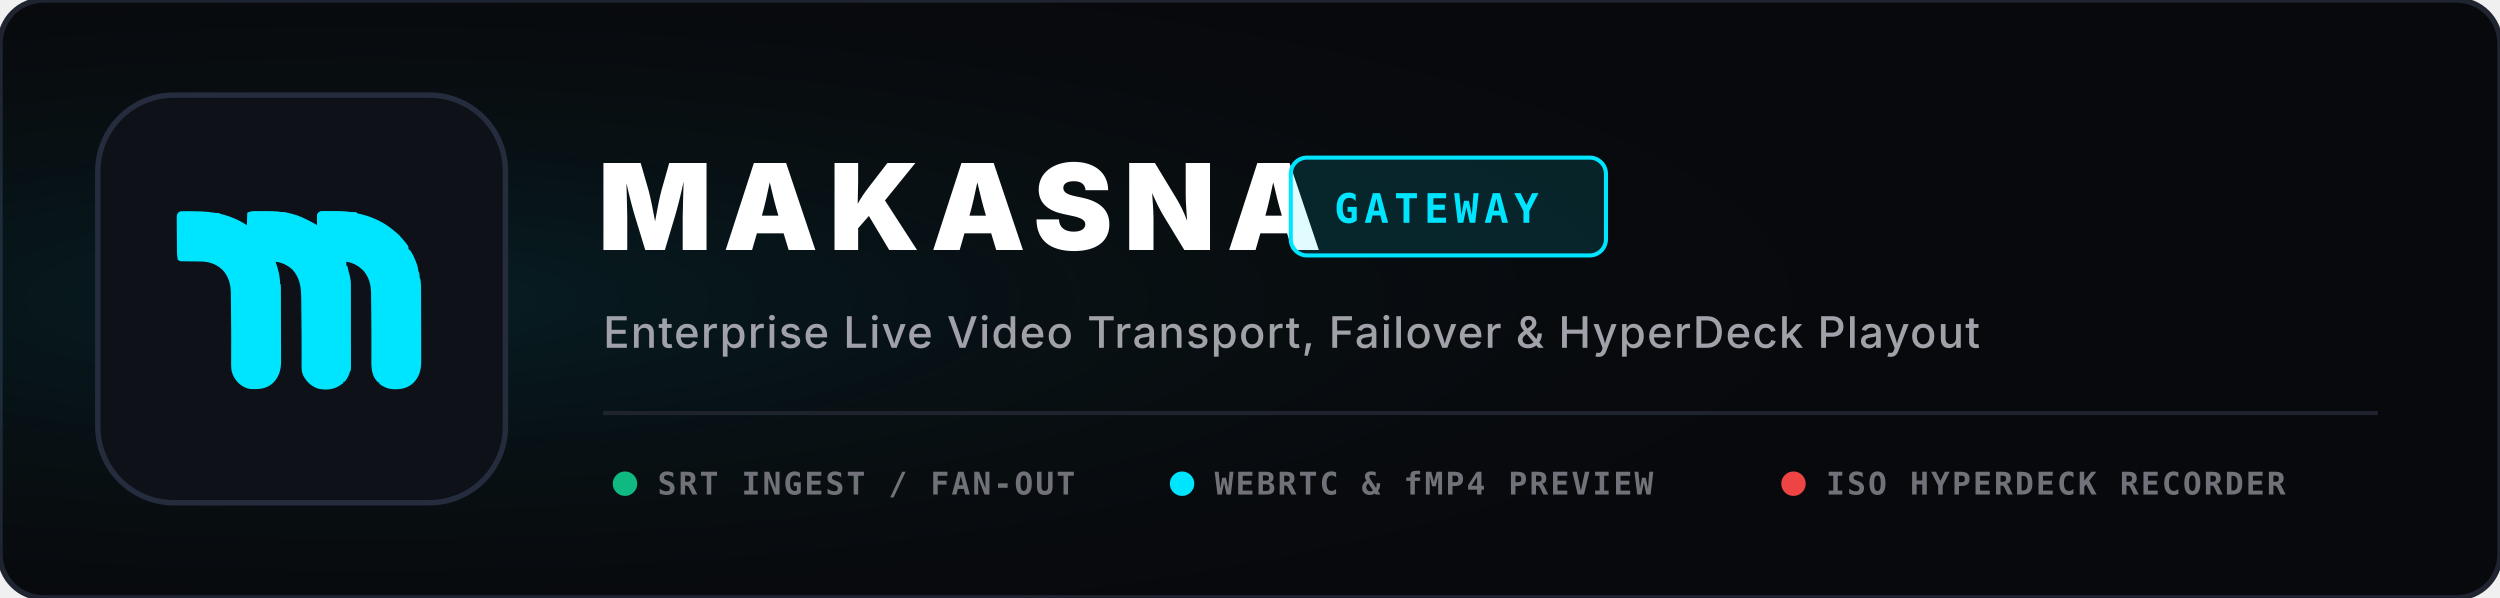
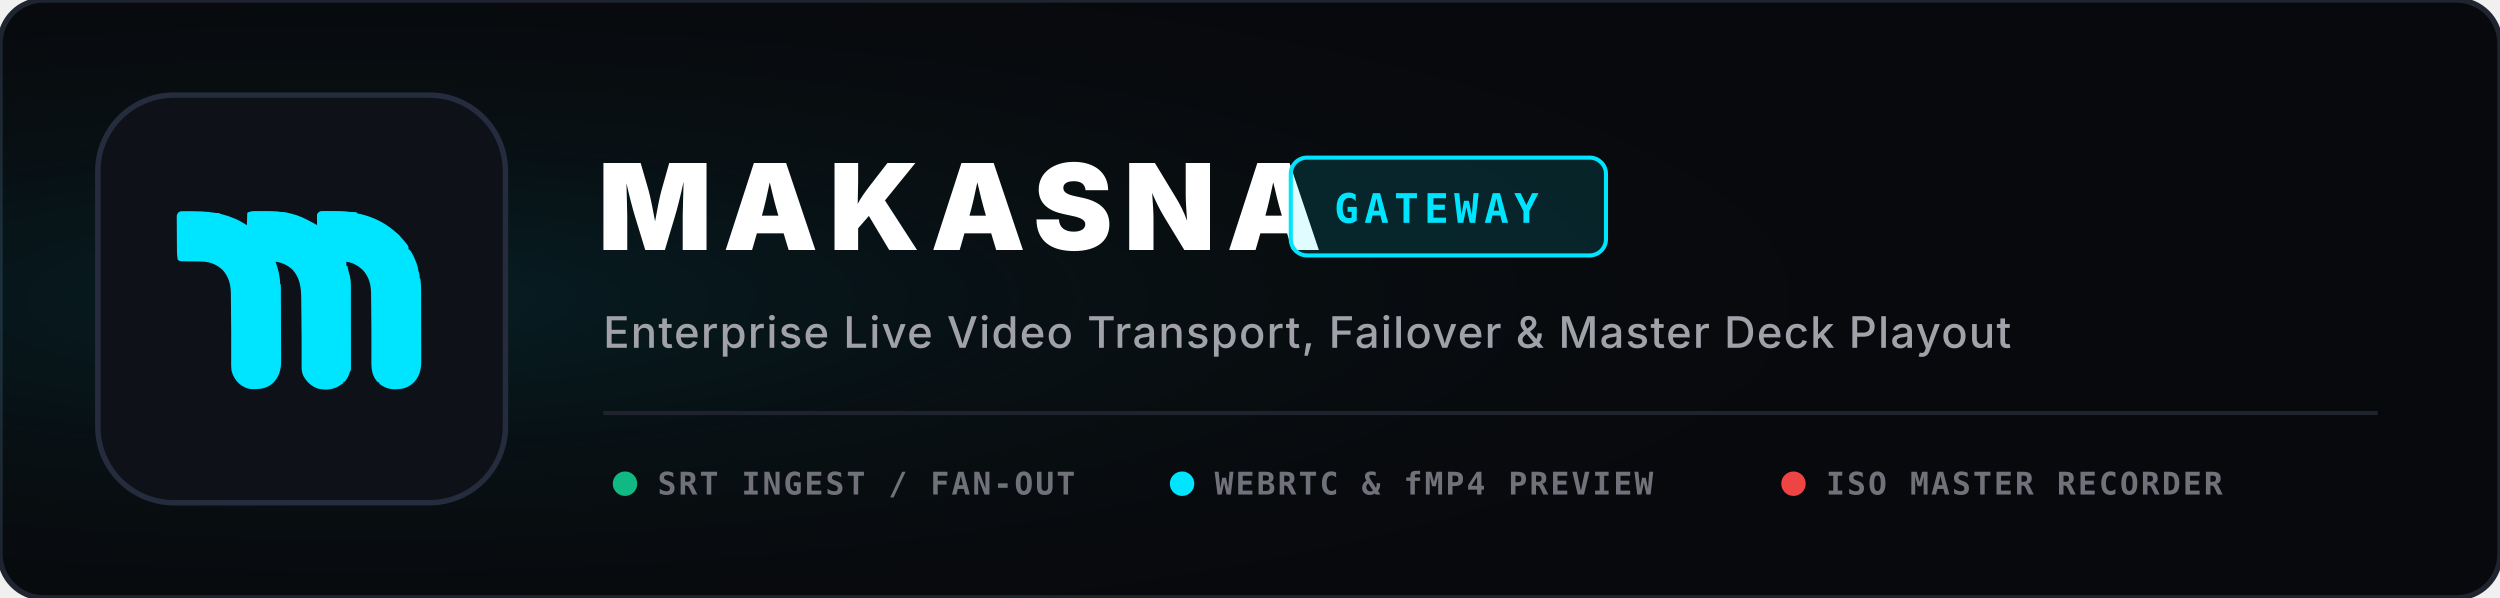
<svg xmlns="http://www.w3.org/2000/svg" viewBox="0 0 920 220" width="920" height="220">
  <rect width="920" height="220" rx="16" fill="#08090C" stroke="#1F2430" stroke-width="2" />
  <radialGradient id="bgGlow" cx="15%" cy="50%" r="65%">
    <stop offset="0%" stop-color="#00E5FF" stop-opacity="0.10" />
    <stop offset="100%" stop-color="#08090C" stop-opacity="0" />
  </radialGradient>
  <rect width="920" height="220" rx="16" fill="url(#bgGlow)" />
  <rect x="36" y="35" width="150" height="150" rx="28" fill="#0E1118" stroke="#252C3D" stroke-width="2" />
  <g transform="translate(51, 50) scale(0.24)" fill="#00E5FF">
    <path d="M0 0 C1.16 -0.01 1.16 -0.01 2.34 -0.03 C3.59 -0.01 3.59 -0.01 4.86 0.01 C5.73 0 6.6 -0 7.5 -0 C10.32 -0 13.14 0.03 15.96 0.06 C16.92 0.07 17.87 0.08 18.86 0.09 C48.37 0.32 74.08 4.87 99.02 21.5 C99.35 15.23 99.68 8.96 100.02 2.5 C104.47 0.28 107.82 0.2 112.64 0.2 C113.49 0.2 114.34 0.19 115.21 0.18 C117.96 0.17 120.71 0.18 123.46 0.19 C124.39 0.19 125.33 0.19 126.29 0.19 C139.69 0.24 152.92 0.39 166.02 3.5 C166.73 3.67 167.43 3.83 168.15 4.01 C178.81 6.67 188.39 11.29 198.02 16.5 C199.01 17.04 200.01 17.57 201.03 18.13 C203.04 19.23 205.03 20.36 207.02 21.5 C206.98 20.32 206.93 19.14 206.88 17.92 C206.85 16.37 206.81 14.81 206.77 13.25 C206.74 12.47 206.71 11.7 206.67 10.9 C206.66 10.14 206.65 9.39 206.63 8.61 C206.61 7.92 206.59 7.23 206.57 6.52 C207.28 3.38 208.39 2.35 211.02 0.5 C213.97 -0.08 216.87 -0.03 219.86 0.01 C220.73 0 221.6 -0 222.5 -0 C225.32 -0 228.14 0.03 230.96 0.06 C231.92 0.07 232.87 0.08 233.86 0.09 C272.85 0.39 306.13 10.17 334.02 38.5 C347.02 53.12 347.02 53.12 347.02 58.5 C347.68 58.83 348.34 59.16 349.02 59.5 C352.45 64.14 354.9 69.16 357.02 74.5 C357.54 75.7 357.54 75.7 358.06 76.92 C360.13 81.84 361.41 86.16 362.02 91.5 C362.37 92.53 362.72 93.56 363.09 94.63 C364.01 97.46 364.11 99.55 364.02 102.5 C364.35 102.83 364.68 103.16 365.02 103.5 C366.27 110.93 366.18 118.51 366.18 126.01 C366.19 127.22 366.19 128.44 366.2 129.68 C366.21 132.98 366.22 136.27 366.22 139.56 C366.23 141.63 366.23 143.69 366.24 145.76 C366.25 152.24 366.26 158.72 366.26 165.2 C366.27 172.65 366.28 180.09 366.31 187.53 C366.34 193.32 366.35 199.1 366.35 204.88 C366.35 208.32 366.35 211.76 366.37 215.2 C366.39 219.05 366.39 222.89 366.38 226.73 C366.39 227.85 366.4 228.97 366.41 230.12 C366.34 242.68 363.86 253.08 355.24 262.44 C346.31 270.95 337.36 273.19 325.31 273.03 C318.93 272.78 313.58 271.82 308.02 268.5 C307.39 268.14 306.76 267.78 306.1 267.42 C304.4 266.38 304.4 266.38 302.02 264.5 C302.02 263.84 302.02 263.18 302.02 262.5 C301.36 262.5 300.7 262.5 300.02 262.5 C291.17 253.23 289.85 242.65 289.96 230.35 C289.97 228.22 289.98 226.09 289.99 223.97 C289.99 222.84 290 221.7 290.01 220.54 C290.12 197.83 290.02 175.13 289.76 152.43 C289.73 149.32 289.7 146.22 289.68 143.11 C289.65 139.42 289.61 135.73 289.56 132.03 C289.54 130.03 289.53 128.02 289.52 126.02 C289.29 112.18 286.17 99.82 276.25 89.66 C268.86 82.98 261.02 78.55 251.02 77.5 C251.21 78.12 251.39 78.74 251.59 79.38 C252.02 81.5 252.02 81.5 251.02 83.5 C251.68 83.5 252.34 83.5 253.02 83.5 C253.68 86.31 254.32 89.13 254.96 91.94 C255.14 92.72 255.33 93.51 255.51 94.31 C255.69 95.1 255.87 95.88 256.05 96.69 C256.29 97.75 256.29 97.75 256.54 98.83 C258.03 107.07 258.18 115.2 258.2 123.56 C258.21 124.84 258.21 126.12 258.22 127.44 C258.24 131.66 258.25 135.87 258.26 140.09 C258.27 141.55 258.27 143.01 258.27 144.47 C258.29 151.33 258.31 158.18 258.32 165.04 C258.33 172.93 258.35 180.81 258.39 188.7 C258.42 194.81 258.44 200.93 258.44 207.05 C258.44 210.7 258.45 214.34 258.48 217.98 C258.5 222.05 258.5 226.12 258.49 230.19 C258.51 231.97 258.51 231.97 258.53 233.79 C258.47 244.4 255.93 253.33 249.02 261.5 C248.36 261.5 247.7 261.5 247.02 261.5 C247.02 262.16 247.02 262.82 247.02 263.5 C244.79 265.16 244.79 265.16 241.84 267 C240.87 267.61 239.91 268.22 238.92 268.85 C229.84 274.04 217.95 274.47 207.81 271.95 C197.74 268.42 190.49 261.51 185.59 252.19 C183.23 247.14 182.9 242.61 182.96 237.08 C182.97 235.46 182.98 233.83 182.99 232.21 C182.99 231.33 183 230.44 183.01 229.53 C183.15 207.3 182.95 185.06 182.71 162.82 C182.67 159.2 182.63 155.58 182.6 151.96 C182.56 147.62 182.52 143.29 182.47 138.95 C182.45 137.34 182.43 135.72 182.42 134.11 C182.29 117.46 180.69 102.4 168.96 89.56 C161.78 82.97 152.73 78.49 143.02 77.5 C143.29 78.25 143.55 79 143.83 79.78 C147.4 90.11 150.02 100.51 150.02 111.5 C150.35 111.83 150.68 112.16 151.02 112.5 C151.13 114.13 151.16 115.76 151.17 117.39 C151.18 118.98 151.18 118.98 151.19 120.6 C151.2 121.78 151.2 122.95 151.2 124.16 C151.21 125.39 151.21 126.61 151.22 127.88 C151.24 131.97 151.25 136.05 151.26 140.14 C151.27 141.55 151.27 142.96 151.27 144.37 C151.29 151 151.31 157.63 151.32 164.26 C151.33 171.89 151.35 179.52 151.39 187.16 C151.42 193.07 151.44 198.97 151.44 204.88 C151.44 208.41 151.45 211.93 151.48 215.45 C151.51 219.4 151.5 223.35 151.49 227.29 C151.51 229.01 151.51 229.01 151.53 230.77 C151.45 243.41 148.33 254.13 139.36 263.18 C129.2 272.51 118.6 273.17 105.38 272.68 C100.69 272.32 96.99 270.95 93.02 268.5 C92.31 268.08 91.6 267.65 90.87 267.22 C82.96 261.92 77.5 253.19 75.45 243.93 C74.88 239.39 74.92 234.95 74.96 230.38 C74.97 228.26 74.98 226.14 74.99 224.02 C75 222.32 75 222.32 75.01 220.59 C75.12 197.71 75.02 174.83 74.76 151.95 C74.73 148.79 74.7 145.63 74.68 142.47 C74.65 138.71 74.61 134.95 74.56 131.19 C74.54 129.8 74.53 128.42 74.53 127.03 C74.45 112.93 71.54 100.94 61.92 90.14 C52.22 81.02 41.34 77.24 28.26 77.16 C27.34 77.14 26.43 77.13 25.48 77.11 C21.59 77.05 17.7 77.01 13.81 76.97 C10.96 76.94 8.11 76.89 5.26 76.85 C3.94 76.84 3.94 76.84 2.59 76.83 C1.77 76.82 0.95 76.8 0.11 76.79 C-0.61 76.78 -1.33 76.77 -2.07 76.77 C-3.98 76.5 -3.98 76.5 -6.98 74.5 C-8.34 66.89 -8.17 59.13 -8.21 51.42 C-8.22 50.76 -8.22 50.1 -8.23 49.42 C-8.25 45.94 -8.26 42.46 -8.27 38.98 C-8.28 35.39 -8.32 31.81 -8.36 28.22 C-8.38 25.45 -8.39 22.68 -8.39 19.91 C-8.4 17.95 -8.43 15.99 -8.46 14.02 C-8.45 12.24 -8.45 12.24 -8.45 10.41 C-8.45 9.36 -8.46 8.32 -8.46 7.24 C-7.61 2.47 -4.83 0 0 0 Z " transform="translate(66.97632,115.4983)" />
    <path d="M0 0 C0.89 0 1.78 0 2.7 0 C4.59 0.01 6.48 0.02 8.37 0.05 C11.21 0.09 14.05 0.09 16.9 0.09 C27.41 0.13 37.58 0.71 47.95 2.46 C47.95 3.12 47.95 3.78 47.95 4.46 C49.6 4.46 51.25 4.46 52.95 4.46 C52.95 4.79 52.95 5.12 52.95 5.46 C52.21 5.4 51.47 5.33 50.71 5.26 C39.01 4.32 27.31 4.13 15.57 3.9 C13.47 3.86 11.37 3.81 9.26 3.77 C4.16 3.66 -0.95 3.56 -6.05 3.46 C-5.72 4.12 -5.39 4.78 -5.05 5.46 C-4.97 7.27 -4.94 9.09 -4.95 10.91 C-4.96 11.98 -4.96 13.06 -4.96 14.17 C-4.97 15.3 -4.98 16.42 -4.99 17.59 C-4.99 18.72 -5 19.86 -5 21.03 C-5.01 23.84 -5.03 26.65 -5.05 29.46 C-9.13 27.9 -12.53 26.08 -16.05 23.46 C-16.05 22.8 -16.05 22.14 -16.05 21.46 C-15.06 21.46 -14.07 21.46 -13.05 21.46 C-13.1 20.28 -13.14 19.1 -13.19 17.88 C-13.23 16.33 -13.27 14.77 -13.3 13.21 C-13.33 12.43 -13.37 11.66 -13.4 10.86 C-13.42 9.72 -13.42 9.72 -13.44 8.57 C-13.46 7.88 -13.48 7.19 -13.5 6.48 C-11.91 -0.59 -5.91 -0.1 0 0 Z " transform="translate(287.0508,115.5391)" />
    <path d="M0 0 C0.87 -0 1.73 -0 2.63 -0.01 C4.46 -0.01 6.3 -0 8.14 0 C10.9 0.02 13.66 0.01 16.42 -0.01 C27.18 -0.02 37.57 0.61 48.2 2.27 C48.2 2.93 48.2 3.59 48.2 4.27 C30.38 3.94 12.56 3.61 -5.8 3.27 C-5.8 11.85 -5.8 20.43 -5.8 29.27 C-8.92 27.7 -11.9 26.2 -14.8 24.27 C-14.8 23.61 -14.8 22.95 -14.8 22.27 C-14.14 22.27 -13.48 22.27 -12.8 22.27 C-12.8 15.67 -12.8 9.07 -12.8 2.27 C-8.3 0.02 -4.89 -0.02 0 0 Z " transform="translate(179.7969,115.7344)" />
    <path d="M0 0 C5.12 7.69 4.28 17.77 4.24 26.66 C4.24 28.01 4.25 29.36 4.25 30.7 C4.25 34.33 4.25 37.95 4.24 41.58 C4.23 45.38 4.23 49.19 4.23 52.99 C4.23 59.37 4.22 65.74 4.21 72.12 C4.19 79.5 4.18 86.87 4.19 94.24 C4.19 102.1 4.18 109.97 4.17 117.83 C4.17 120.09 4.17 122.35 4.17 124.62 C4.17 128.17 4.16 131.72 4.15 135.27 C4.15 137.19 4.15 139.12 4.15 141.04 C4.14 142.19 4.14 143.33 4.13 144.51 C4.13 145.5 4.13 146.49 4.13 147.52 C4 150 4 150 3 153 C2.34 153 1.68 153 1 153 C0.5 153.99 0.5 153.99 0 155 C0.16 154.13 0.32 153.26 0.49 152.37 C0.97 149.23 1.13 146.32 1.13 143.16 C1.13 142.01 1.13 140.87 1.14 139.69 C1.13 138.45 1.13 137.21 1.13 135.93 C1.13 134.62 1.13 133.3 1.13 131.94 C1.14 128.33 1.14 124.73 1.13 121.12 C1.13 117.34 1.13 113.55 1.14 109.76 C1.14 103.4 1.14 97.04 1.13 90.67 C1.12 83.34 1.13 76.01 1.13 68.68 C1.14 62.37 1.14 56.06 1.13 49.74 C1.13 45.98 1.13 42.22 1.14 38.46 C1.14 34.91 1.14 31.37 1.13 27.82 C1.13 25.92 1.13 24.02 1.14 22.12 C1.12 14.7 0.74 7.39 0 0 Z " transform="translate(321,209)" />
    <path d="M0 0 C0 0.66 0 1.32 0 2 C1.65 2 3.3 2 5 2 C5 2.33 5 2.66 5 3 C3.89 2.9 3.89 2.9 2.76 2.8 C-8.94 1.86 -20.64 1.66 -32.38 1.44 C-34.48 1.39 -36.58 1.35 -38.69 1.31 C-43.79 1.2 -48.9 1.1 -54 1 C-54 0.67 -54 0.34 -54 0 C-47.43 -0.17 -40.87 -0.33 -34.3 -0.48 C-32.07 -0.54 -29.84 -0.59 -27.61 -0.65 C-24.39 -0.73 -21.18 -0.81 -17.96 -0.88 C-16.97 -0.91 -15.98 -0.93 -14.96 -0.96 C-9.83 -1.07 -5.05 -0.91 0 0 Z " transform="translate(335,118)" />
    <path d="M0 0 C2 2 2 2 2.23 4.43 C2.22 5.43 2.21 6.42 2.2 7.45 C2.19 8.52 2.18 9.6 2.18 10.71 C2.16 11.83 2.14 12.96 2.12 14.12 C2.12 15.26 2.11 16.4 2.1 17.57 C2.07 20.38 2.04 23.19 2 26 C1.01 25.67 0.02 25.34 -1 25 C-0.67 16.75 -0.34 8.5 0 0 Z " transform="translate(280,119)" />
    <path d="M0 0 C0.33 0 0.66 0 1 0 C1.93 3.93 2.13 7.59 2.12 11.62 C2.13 12.75 2.13 13.88 2.13 15.04 C2 18 2 18 1 21 C0.34 21 -0.32 21 -1 21 C-1.33 21.66 -1.66 22.32 -2 23 C-1.85 22.19 -1.69 21.39 -1.54 20.55 C-0.91 16.41 -0.65 12.31 -0.44 8.12 C-0.39 7.34 -0.35 6.56 -0.31 5.75 C-0.2 3.83 -0.1 1.92 0 0 Z " transform="translate(323,341)" />
    <path d="M0 0 C2.31 0.33 4.62 0.66 7 1 C7 1.66 7 2.32 7 3 C8.65 3 10.3 3 12 3 C12 3.33 12 3.66 12 4 C5.07 3.5 5.07 3.5 -2 3 C-1.34 2.67 -0.68 2.34 0 2 C0 1.34 0 0.68 0 0 Z " transform="translate(328,117)" />
    <path d="M0 0 C3.37 1.44 5.51 3.33 8 6 C7.67 6.66 7.34 7.32 7 8 C5.83 7.05 4.66 6.09 3.5 5.12 C2.85 4.59 2.2 4.06 1.53 3.51 C1.03 3.01 0.52 2.51 0 2 C0 1.34 0 0.68 0 0 Z " transform="translate(393,148)" />
    <path d="M0 0 C0 0.66 0 1.32 0 2 C-3.3 1.67 -6.6 1.34 -10 1 C-10 0.67 -10 0.34 -10 0 C-6.3 -0.95 -3.7 -0.95 0 0 Z " transform="translate(125,119)" />
  </g>
  <text x="220" y="92" font-family="'Inter', -apple-system, BlinkMacSystemFont, 'Segoe UI', Roboto, sans-serif" font-size="44" font-weight="900" fill="#FFFFFF" letter-spacing="4">MAKASNA</text>
  <rect x="475" y="58" width="116" height="36" rx="6" fill="rgba(0, 229, 255, 0.12)" stroke="#00E5FF" stroke-width="1.5" />
  <text x="491" y="82" font-family="'JetBrains Mono', 'Segoe UI Mono', monospace" font-size="15" font-weight="800" fill="#00E5FF" letter-spacing="2">GATEWAY</text>
-   <text x="222" y="128" font-family="'Inter', -apple-system, BlinkMacSystemFont, sans-serif" font-size="16" font-weight="500" fill="#A1A1AA" letter-spacing="0.5">Enterprise Live Video Transport, Failover &amp; HyperDeck Playout</text>
+   <text x="222" y="128" font-family="'Inter', -apple-system, BlinkMacSystemFont, sans-serif" font-size="16" font-weight="500" fill="#A1A1AA" letter-spacing="0.5">Enterprise Live Video Transport, Failover &amp; Master Deck Playout</text>
  <line x1="222" y1="152" x2="875" y2="152" stroke="#1E232E" stroke-width="1.5" />
  <circle cx="230" cy="178" r="4.5" fill="#10B981" />
  <text x="242" y="182" font-family="'JetBrains Mono', monospace" font-size="11.5" font-weight="600" fill="#71717A" letter-spacing="0.8">SRT INGEST / FAN-OUT</text>
  <circle cx="435" cy="178" r="4.5" fill="#00E5FF" />
  <text x="447" y="182" font-family="'JetBrains Mono', monospace" font-size="11.5" font-weight="600" fill="#71717A" letter-spacing="0.8">WEBRTC &amp; fMP4 PREVIEW</text>
  <circle cx="660" cy="178" r="4.5" fill="#EF4444" />
-   <text x="672" y="182" font-family="'JetBrains Mono', monospace" font-size="11.5" font-weight="600" fill="#71717A" letter-spacing="0.8">ISO HYPERDECK RECORDER</text>
+   <text x="672" y="182" font-family="'JetBrains Mono', monospace" font-size="11.5" font-weight="600" fill="#71717A" letter-spacing="0.8">ISO MASTER RECORDER</text>
</svg>
